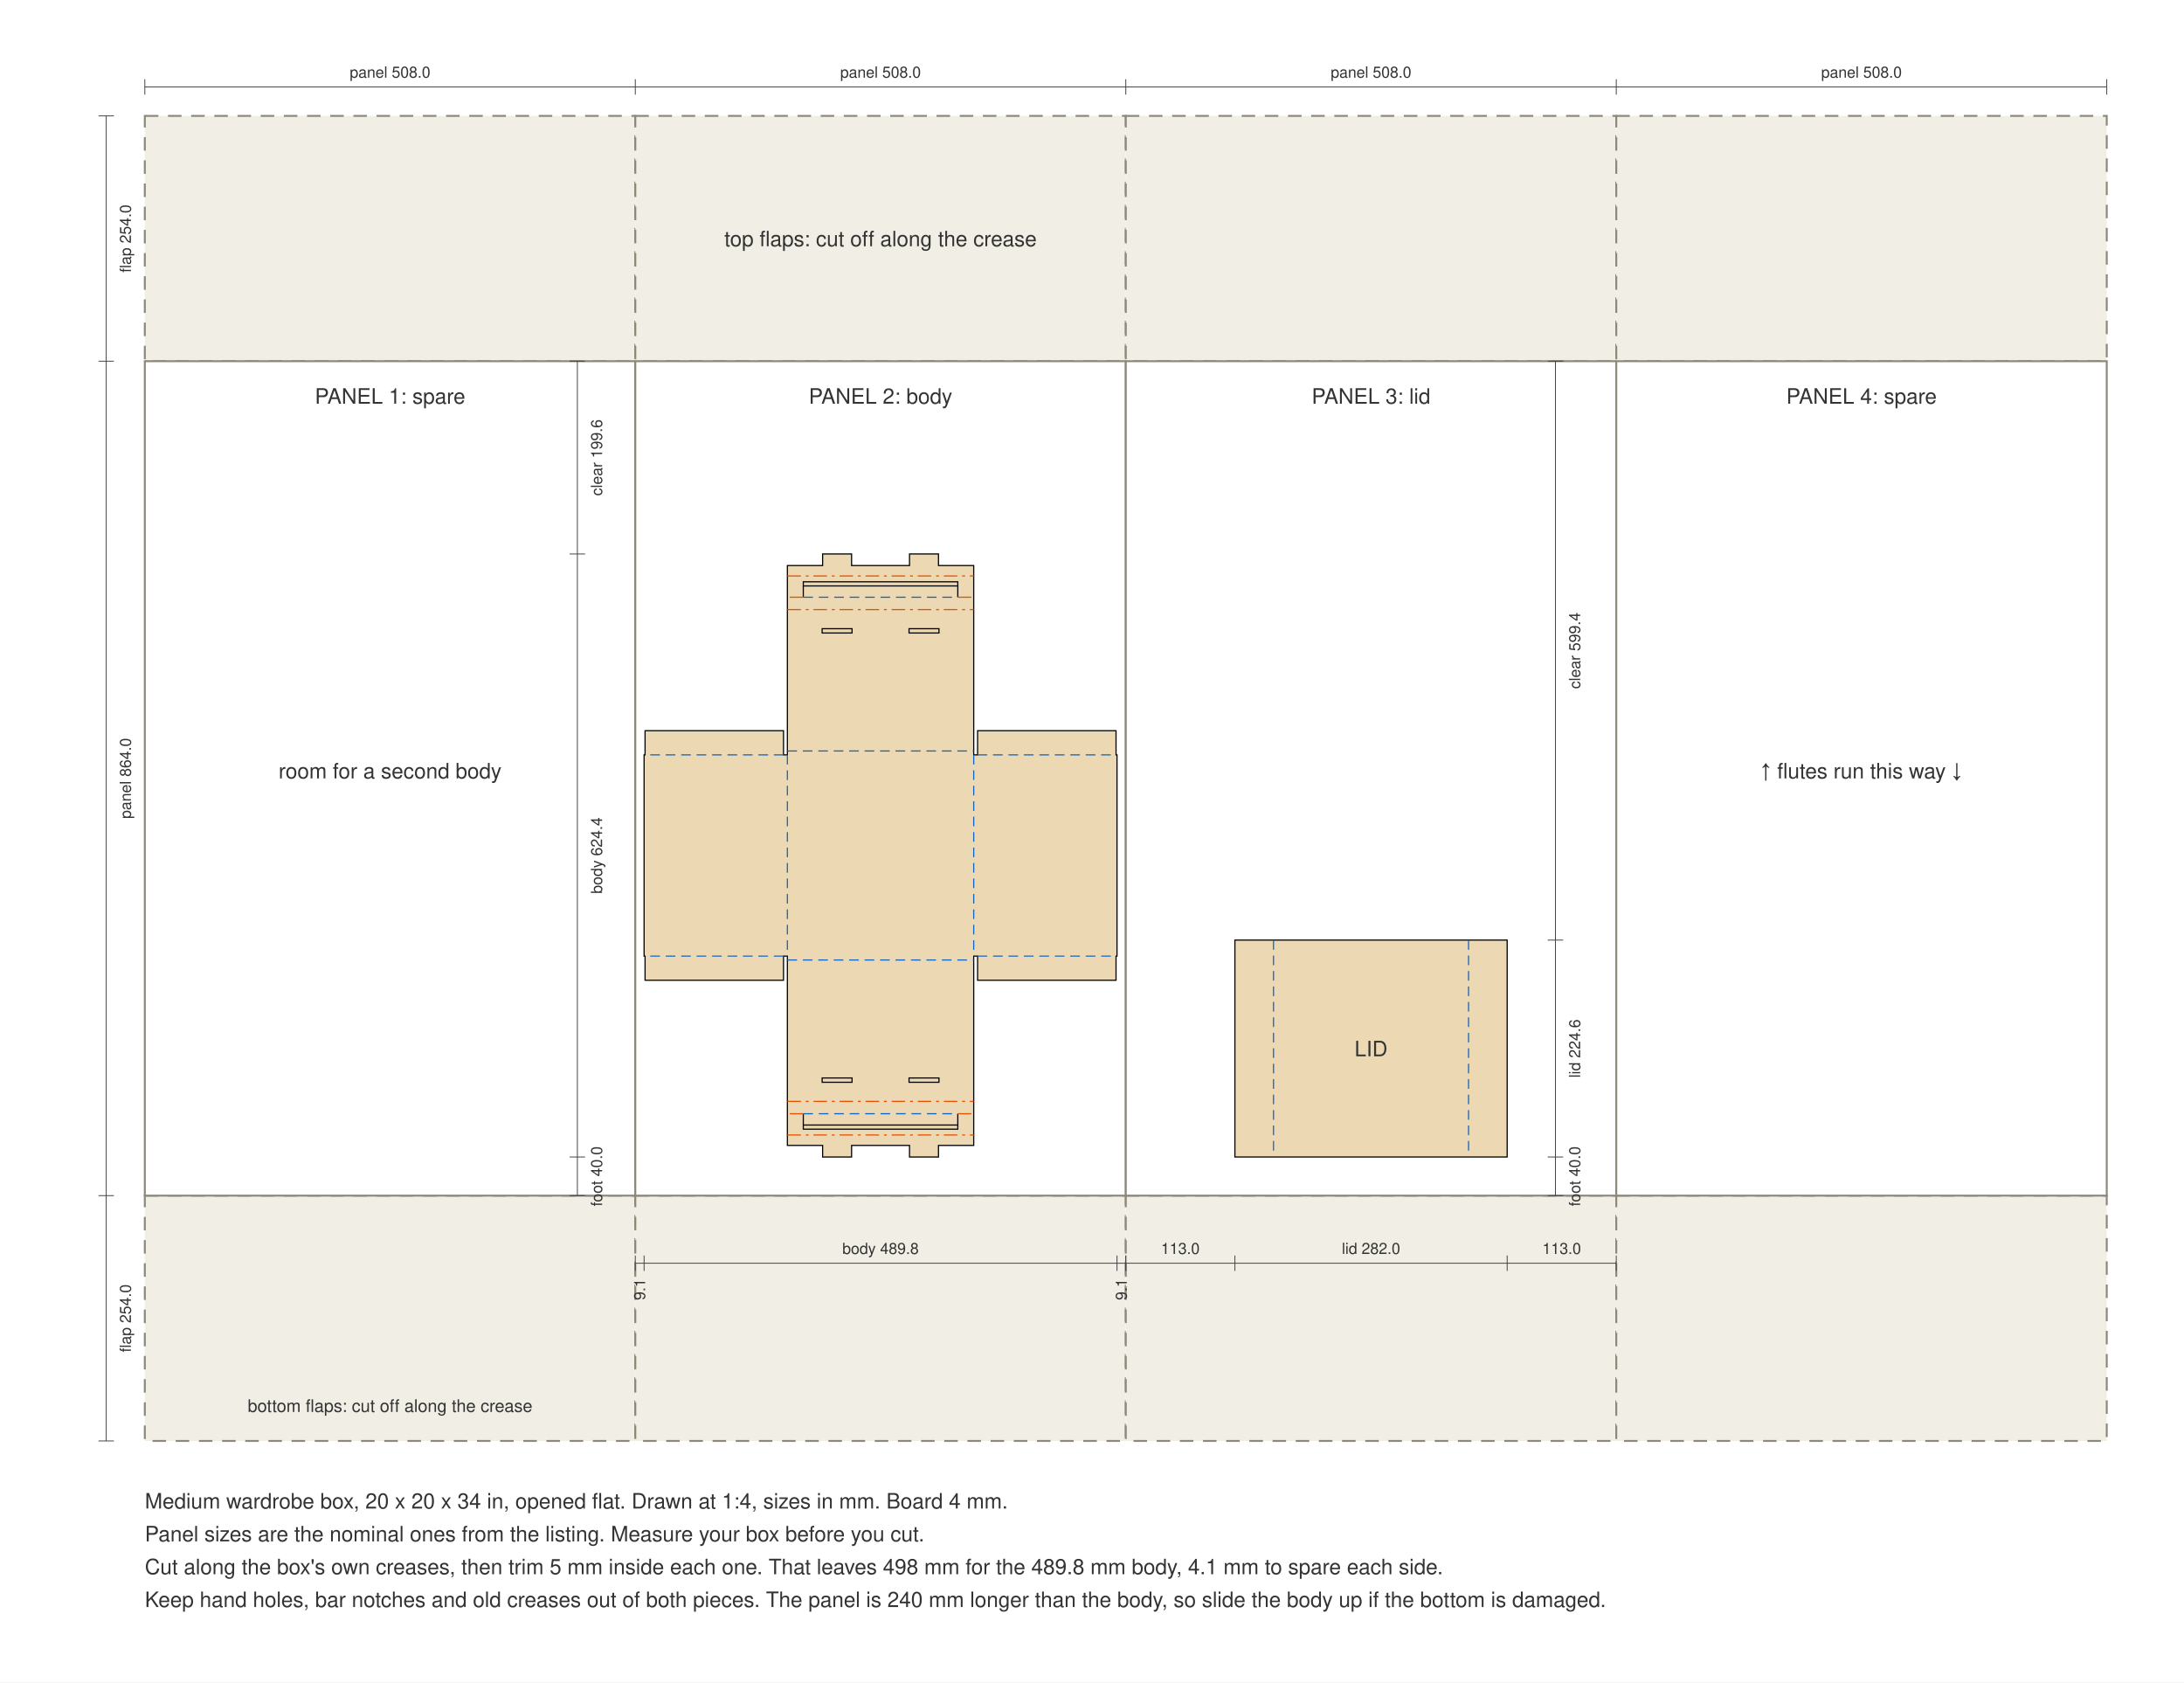
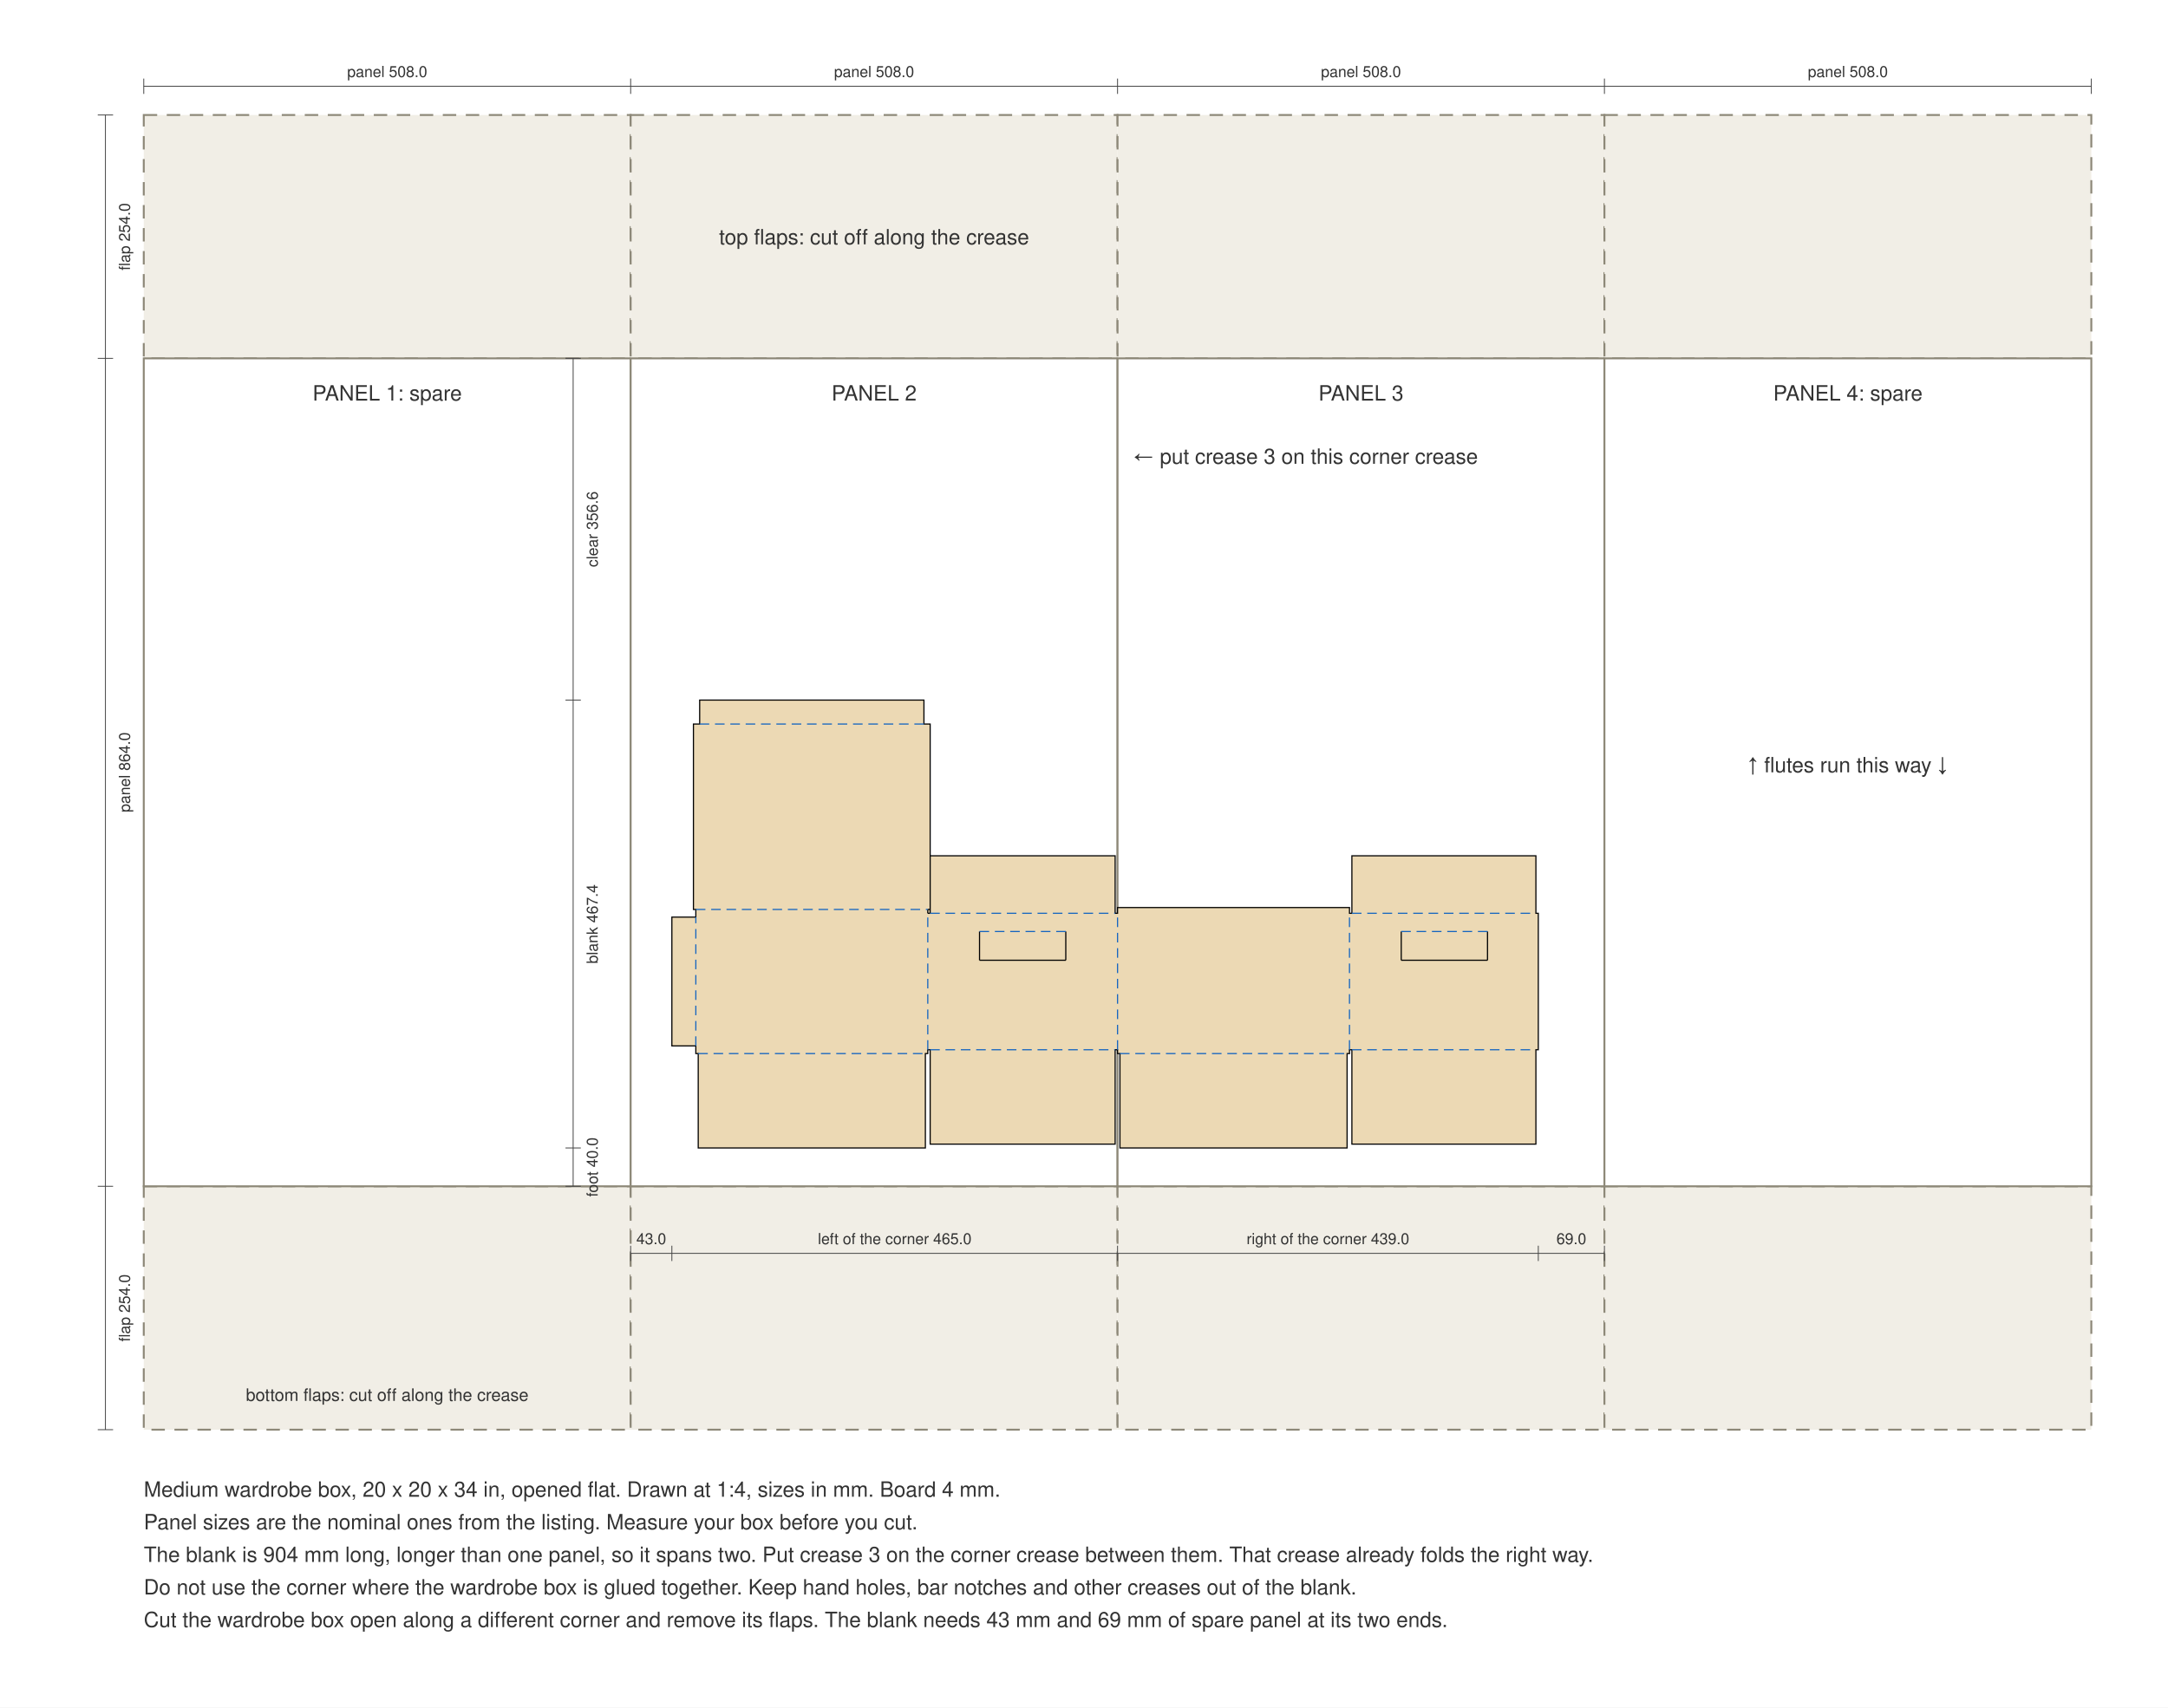
- <svg xmlns="http://www.w3.org/2000/svg" width="565.5mm" height="435.5mm" viewBox="0 0 2262.0 1742.0">
+ <svg xmlns="http://www.w3.org/2000/svg" width="565.5mm" height="445.5mm" viewBox="0 0 2262.0 1782.0">
  <rect width="100%" height="100%" fill="white" />
  <g id="box" stroke="#8d8878" stroke-width="2">
    <rect x="150.0" y="120.0" width="508.0" height="254.0" fill="#f1eee6" stroke-dasharray="14 10" />
    <rect x="150.0" y="1238.0" width="508.0" height="254.0" fill="#f1eee6" stroke-dasharray="14 10" />
    <rect x="150.0" y="374.0" width="508.0" height="864.0" fill="white" />
    <rect x="658.0" y="120.0" width="508.0" height="254.0" fill="#f1eee6" stroke-dasharray="14 10" />
    <rect x="658.0" y="1238.0" width="508.0" height="254.0" fill="#f1eee6" stroke-dasharray="14 10" />
    <rect x="658.0" y="374.0" width="508.0" height="864.0" fill="white" />
    <rect x="1166.0" y="120.0" width="508.0" height="254.0" fill="#f1eee6" stroke-dasharray="14 10" />
    <rect x="1166.0" y="1238.0" width="508.0" height="254.0" fill="#f1eee6" stroke-dasharray="14 10" />
    <rect x="1166.0" y="374.0" width="508.0" height="864.0" fill="white" />
    <rect x="1674.0" y="120.0" width="508.0" height="254.0" fill="#f1eee6" stroke-dasharray="14 10" />
    <rect x="1674.0" y="1238.0" width="508.0" height="254.0" fill="#f1eee6" stroke-dasharray="14 10" />
    <rect x="1674.0" y="374.0" width="508.0" height="864.0" fill="white" />
  </g>
-   <g transform="translate(912.00 885.80) rotate(90)">
-     <g fill="#ecd9b4" stroke="none">
-       <polygon points="0.00,-244.90 104.20,-244.90 104.20,-243.90 129.20,-243.90 129.20,-100.50 104.20,-100.50 104.20,-96.50 300.20,-96.50 300.20,-60.00 312.20,-60.00 312.20,-30.00 300.20,-30.00 300.20,0.00 300.20,0.00 300.20,30.00 312.20,30.00 312.20,60.00 300.20,60.00 300.20,96.50 104.20,96.50 104.20,100.50 129.20,100.50 129.20,243.90 104.20,243.90 104.20,244.90 0.00,244.90 0.00,244.90 -104.20,244.90 -104.20,243.90 -129.20,243.90 -129.20,100.50 -104.20,100.50 -104.20,96.50 -300.20,96.50 -300.20,60.00 -312.20,60.00 -312.20,30.00 -300.20,30.00 -300.20,0.00 -300.20,0.00 -300.20,-30.00 -312.20,-30.00 -312.20,-60.00 -300.20,-60.00 -300.20,-96.50 -104.20,-96.50 -104.20,-100.50 -129.20,-100.50 -129.20,-243.90 -104.20,-243.90 -104.20,-244.90 0.00,-244.90" />
-     </g>
-     <g fill="none" stroke="black" stroke-width="1.2">
-       <polygon points="0.00,-244.90 104.20,-244.90 104.20,-243.90 129.20,-243.90 129.20,-100.50 104.20,-100.50 104.20,-96.50 300.20,-96.50 300.20,-60.00 312.20,-60.00 312.20,-30.00 300.20,-30.00 300.20,0.00 300.20,0.00 300.20,30.00 312.20,30.00 312.20,60.00 300.20,60.00 300.20,96.50 104.20,96.50 104.20,100.50 129.20,100.50 129.20,243.90 104.20,243.90 104.20,244.90 0.00,244.90 0.00,244.90 -104.20,244.90 -104.20,243.90 -129.20,243.90 -129.20,100.50 -104.20,100.50 -104.20,96.50 -300.20,96.50 -300.20,60.00 -312.20,60.00 -312.20,30.00 -300.20,30.00 -300.20,0.00 -300.20,0.00 -300.20,-30.00 -312.20,-30.00 -312.20,-60.00 -300.20,-60.00 -300.20,-96.50 -104.20,-96.50 -104.20,-100.50 -129.20,-100.50 -129.20,-243.90 -104.20,-243.90 -104.20,-244.90 0.00,-244.90" />
-       <rect x="279.10" y="-80.00" width="4.30" height="160.00" />
-       <line x1="267.40" y1="-80.00" x2="279.10" y2="-80.00" />
-       <rect x="230.35" y="-60.50" width="4.50" height="31.00" />
-       <line x1="267.40" y1="80.00" x2="279.10" y2="80.00" />
-       <rect x="230.35" y="29.50" width="4.50" height="31.00" />
-       <rect x="-283.40" y="-80.00" width="4.30" height="160.00" />
-       <line x1="-267.40" y1="-80.00" x2="-279.10" y2="-80.00" />
-       <rect x="-234.85" y="-60.50" width="4.50" height="31.00" />
-       <line x1="-267.40" y1="80.00" x2="-279.10" y2="80.00" />
-       <rect x="-234.85" y="29.50" width="4.50" height="31.00" />
-     </g>
-     <g fill="none" stroke="#1565c0" stroke-width="1.2" stroke-dasharray="10 6">
-       <line x1="104.20" y1="-100.50" x2="104.20" y2="-243.90" />
-       <line x1="104.20" y1="100.50" x2="104.20" y2="243.90" />
-       <line x1="108.20" y1="96.50" x2="108.20" y2="-96.50" />
-       <line x1="267.40" y1="80.00" x2="267.40" y2="-80.00" />
-       <line x1="-104.20" y1="-96.50" x2="104.20" y2="-96.50" />
-       <line x1="-104.20" y1="-100.50" x2="-104.20" y2="-243.90" />
-       <line x1="-104.20" y1="100.50" x2="-104.20" y2="243.90" />
-       <line x1="-108.20" y1="96.50" x2="-108.20" y2="-96.50" />
-       <line x1="-267.40" y1="80.00" x2="-267.40" y2="-80.00" />
-       <line x1="-104.20" y1="96.50" x2="104.20" y2="96.50" />
-     </g>
-     <g fill="none" stroke="#e65100" stroke-width="1.2" stroke-dasharray="14 5 3 5">
-       <line x1="267.40" y1="-80.00" x2="267.40" y2="-96.50" />
-       <line x1="267.40" y1="80.00" x2="267.40" y2="96.50" />
-       <line x1="254.60" y1="96.50" x2="254.60" y2="-96.50" />
-       <line x1="289.40" y1="96.50" x2="289.40" y2="-96.50" />
-       <line x1="-267.40" y1="-80.00" x2="-267.40" y2="-96.50" />
-       <line x1="-267.40" y1="80.00" x2="-267.40" y2="96.50" />
-       <line x1="-254.60" y1="96.50" x2="-254.60" y2="-96.50" />
-       <line x1="-289.40" y1="96.50" x2="-289.40" y2="-96.50" />
-     </g>
+   <g fill="#ecd9b4" stroke="none">
+     <polygon points="701.00,1091.50 726.00,1091.50 726.00,1099.50 728.50,1099.50 728.50,1198.00 965.50,1198.00 965.50,1099.50 968.00,1099.50 968.00,1095.50 970.50,1095.50 970.50,1194.00 1163.50,1194.00 1163.50,1095.50 1166.00,1095.50 1166.00,1099.50 1168.50,1099.50 1168.50,1198.00 1405.50,1198.00 1405.50,1099.50 1408.00,1099.50 1408.00,1095.50 1410.50,1095.50 1410.50,1194.00 1602.50,1194.00 1602.50,1095.50 1605.00,1095.50 1605.00,953.10 1602.50,953.10 1602.50,893.10 1410.50,893.10 1410.50,953.10 1408.00,953.10 1408.00,947.10 1166.00,947.10 1166.00,953.10 1163.50,953.10 1163.50,893.10 970.50,893.10 970.50,755.60 964.00,755.60 964.00,730.60 730.00,730.60 730.00,755.60 723.50,755.60 723.50,949.10 726.00,949.10 726.00,957.10 701.00,957.10" />
  </g>
-   <g fill="#ecd9b4" stroke="black" stroke-width="1.2">
-     <rect x="1279.00" y="973.40" width="282.00" height="224.60" />
+   <g id="cut" fill="none" stroke="black" stroke-width="1.2">
+     <polygon points="701.00,1091.50 726.00,1091.50 726.00,1099.50 728.50,1099.50 728.50,1198.00 965.50,1198.00 965.50,1099.50 968.00,1099.50 968.00,1095.50 970.50,1095.50 970.50,1194.00 1163.50,1194.00 1163.50,1095.50 1166.00,1095.50 1166.00,1099.50 1168.50,1099.50 1168.50,1198.00 1405.50,1198.00 1405.50,1099.50 1408.00,1099.50 1408.00,1095.50 1410.50,1095.50 1410.50,1194.00 1602.50,1194.00 1602.50,1095.50 1605.00,1095.50 1605.00,953.10 1602.50,953.10 1602.50,893.10 1410.50,893.10 1410.50,953.10 1408.00,953.10 1408.00,947.10 1166.00,947.10 1166.00,953.10 1163.50,953.10 1163.50,893.10 970.50,893.10 970.50,755.60 964.00,755.60 964.00,730.60 730.00,730.60 730.00,755.60 723.50,755.60 723.50,949.10 726.00,949.10 726.00,957.10 701.00,957.10" />
+     <line x1="970.50" y1="953.10" x2="970.50" y2="893.10" />
+     <line x1="968.00" y1="953.10" x2="970.50" y2="953.10" />
+     <line x1="968.00" y1="953.10" x2="968.00" y2="949.10" />
+     <line x1="968.00" y1="949.10" x2="970.50" y2="949.10" />
+     <line x1="1022.00" y1="972.10" x2="1022.00" y2="1002.10" />
+     <line x1="1022.00" y1="1002.10" x2="1112.00" y2="1002.10" />
+     <line x1="1112.00" y1="1002.10" x2="1112.00" y2="972.10" />
+     <line x1="1462.00" y1="972.10" x2="1462.00" y2="1002.10" />
+     <line x1="1462.00" y1="1002.10" x2="1552.00" y2="1002.10" />
+     <line x1="1552.00" y1="1002.10" x2="1552.00" y2="972.10" />
  </g>
-   <g fill="none" stroke="#1565c0" stroke-width="1.2" stroke-dasharray="10 6">
-     <line x1="1521.00" y1="973.40" x2="1521.00" y2="1198.00" />
-     <line x1="1319.00" y1="973.40" x2="1319.00" y2="1198.00" />
+   <g id="crease" fill="none" stroke="#1565c0" stroke-width="1.2" stroke-dasharray="10 6">
+     <line x1="1022.00" y1="972.10" x2="1112.00" y2="972.10" />
+     <line x1="1462.00" y1="972.10" x2="1552.00" y2="972.10" />
+     <line x1="726.00" y1="1091.50" x2="726.00" y2="957.10" />
+     <line x1="968.00" y1="1095.50" x2="968.00" y2="953.10" />
+     <line x1="1166.00" y1="1095.50" x2="1166.00" y2="953.10" />
+     <line x1="1408.00" y1="1095.50" x2="1408.00" y2="953.10" />
+     <line x1="728.50" y1="1099.50" x2="965.50" y2="1099.50" />
+     <line x1="970.50" y1="1095.50" x2="1163.50" y2="1095.50" />
+     <line x1="1168.50" y1="1099.50" x2="1405.50" y2="1099.50" />
+     <line x1="1410.50" y1="1095.50" x2="1602.50" y2="1095.50" />
+     <line x1="970.50" y1="953.10" x2="1163.50" y2="953.10" />
+     <line x1="1410.50" y1="953.10" x2="1602.50" y2="953.10" />
+     <line x1="726.00" y1="949.10" x2="968.00" y2="949.10" />
+     <line x1="730.00" y1="755.60" x2="964.00" y2="755.60" />
  </g>
  <g id="dims" fill="none" stroke="#444" stroke-width="0.9">
    <line x1="150.00" y1="90.00" x2="2182.00" y2="90.00" />
    <line x1="150.00" y1="82.00" x2="150.00" y2="98.00" />
    <line x1="658.00" y1="82.00" x2="658.00" y2="98.00" />
    <line x1="1166.00" y1="82.00" x2="1166.00" y2="98.00" />
    <line x1="1674.00" y1="82.00" x2="1674.00" y2="98.00" />
    <line x1="2182.00" y1="82.00" x2="2182.00" y2="98.00" />
    <line x1="110.00" y1="120.00" x2="110.00" y2="1492.00" />
    <line x1="102.00" y1="120.00" x2="118.00" y2="120.00" />
    <line x1="102.00" y1="374.00" x2="118.00" y2="374.00" />
    <line x1="102.00" y1="1238.00" x2="118.00" y2="1238.00" />
    <line x1="102.00" y1="1492.00" x2="118.00" y2="1492.00" />
-     <line x1="658.00" y1="1308.00" x2="1166.00" y2="1308.00" />
+     <line x1="658.00" y1="1308.00" x2="1674.00" y2="1308.00" />
    <line x1="658.00" y1="1300.00" x2="658.00" y2="1316.00" />
-     <line x1="667.10" y1="1300.00" x2="667.10" y2="1316.00" />
-     <line x1="1156.90" y1="1300.00" x2="1156.90" y2="1316.00" />
+     <line x1="701.00" y1="1300.00" x2="701.00" y2="1316.00" />
    <line x1="1166.00" y1="1300.00" x2="1166.00" y2="1316.00" />
+     <line x1="1605.00" y1="1300.00" x2="1605.00" y2="1316.00" />
+     <line x1="1674.00" y1="1300.00" x2="1674.00" y2="1316.00" />
    <line x1="598.00" y1="374.00" x2="598.00" y2="1238.00" />
    <line x1="590.00" y1="374.00" x2="606.00" y2="374.00" />
-     <line x1="590.00" y1="573.60" x2="606.00" y2="573.60" />
+     <line x1="590.00" y1="730.60" x2="606.00" y2="730.60" />
    <line x1="590.00" y1="1198.00" x2="606.00" y2="1198.00" />
    <line x1="590.00" y1="1238.00" x2="606.00" y2="1238.00" />
-     <line x1="1166.00" y1="1308.00" x2="1674.00" y2="1308.00" />
-     <line x1="1166.00" y1="1300.00" x2="1166.00" y2="1316.00" />
-     <line x1="1279.00" y1="1300.00" x2="1279.00" y2="1316.00" />
-     <line x1="1561.00" y1="1300.00" x2="1561.00" y2="1316.00" />
-     <line x1="1674.00" y1="1300.00" x2="1674.00" y2="1316.00" />
-     <line x1="1611.00" y1="374.00" x2="1611.00" y2="1238.00" />
-     <line x1="1603.00" y1="374.00" x2="1619.00" y2="374.00" />
-     <line x1="1603.00" y1="973.40" x2="1619.00" y2="973.40" />
-     <line x1="1603.00" y1="1198.00" x2="1619.00" y2="1198.00" />
-     <line x1="1603.00" y1="1238.00" x2="1619.00" y2="1238.00" />
  </g>
  <g id="notes" font-family="Helvetica, Arial, sans-serif" fill="#333">
    <text x="404.0" y="418.0" font-size="22" text-anchor="middle">PANEL 1: spare</text>
-     <text x="912.0" y="418.0" font-size="22" text-anchor="middle">PANEL 2: body</text>
-     <text x="1420.0" y="418.0" font-size="22" text-anchor="middle">PANEL 3: lid</text>
+     <text x="912.0" y="418.0" font-size="22" text-anchor="middle">PANEL 2</text>
+     <text x="1420.0" y="418.0" font-size="22" text-anchor="middle">PANEL 3</text>
    <text x="1928.0" y="418.0" font-size="22" text-anchor="middle">PANEL 4: spare</text>
    <text x="912.0" y="255.0" font-size="22" text-anchor="middle">top flaps: cut off along the crease</text>
    <text x="404.0" y="1462.0" font-size="18" text-anchor="middle">bottom flaps: cut off along the crease</text>
    <text x="1928.0" y="806.0" font-size="22" text-anchor="middle">↑ flutes run this way ↓</text>
-     <text x="404.0" y="806.0" font-size="22" text-anchor="middle">room for a second body</text>
-     <text x="1420.0" y="1093.7" font-size="22" text-anchor="middle">LID</text>
+     <text x="1182.0" y="484.0" font-size="22" text-anchor="start">← put crease 3 on this corner crease</text>
    <text x="404.00" y="80.40" text-anchor="middle" font-size="16.0">panel 508.0</text>
    <text x="912.00" y="80.40" text-anchor="middle" font-size="16.0">panel 508.0</text>
    <text x="1420.00" y="80.40" text-anchor="middle" font-size="16.0">panel 508.0</text>
    <text x="1928.00" y="80.40" text-anchor="middle" font-size="16.0">panel 508.0</text>
    <text transform="translate(135.60 247.00) rotate(-90)" text-anchor="middle" font-size="16.0">flap 254.0</text>
    <text transform="translate(135.60 806.00) rotate(-90)" text-anchor="middle" font-size="16.0">panel 864.0</text>
    <text transform="translate(135.60 1365.00) rotate(-90)" text-anchor="middle" font-size="16.0">flap 254.0</text>
-     <text transform="translate(668.15 1324.00) rotate(-90)" text-anchor="end" font-size="16.0">9.1</text>
-     <text x="912.00" y="1298.40" text-anchor="middle" font-size="16.0">body 489.8</text>
-     <text transform="translate(1167.05 1324.00) rotate(-90)" text-anchor="end" font-size="16.0">9.1</text>
-     <text transform="translate(623.60 473.80) rotate(-90)" text-anchor="middle" font-size="16.0">clear 199.6</text>
-     <text transform="translate(623.60 885.80) rotate(-90)" text-anchor="middle" font-size="16.0">body 624.4</text>
+     <text x="679.50" y="1298.40" text-anchor="middle" font-size="16.0">43.0</text>
+     <text x="933.50" y="1298.40" text-anchor="middle" font-size="16.0">left of the corner 465.0</text>
+     <text x="1385.50" y="1298.40" text-anchor="middle" font-size="16.0">right of the corner 439.0</text>
+     <text x="1639.50" y="1298.40" text-anchor="middle" font-size="16.0">69.0</text>
+     <text transform="translate(623.60 552.30) rotate(-90)" text-anchor="middle" font-size="16.0">clear 356.6</text>
+     <text transform="translate(623.60 964.30) rotate(-90)" text-anchor="middle" font-size="16.0">blank 467.4</text>
    <text transform="translate(623.60 1218.00) rotate(-90)" text-anchor="middle" font-size="16.0">foot 40.0</text>
-     <text x="1222.50" y="1298.40" text-anchor="middle" font-size="16.0">113.0</text>
-     <text x="1420.00" y="1298.40" text-anchor="middle" font-size="16.0">lid 282.0</text>
-     <text x="1617.50" y="1298.40" text-anchor="middle" font-size="16.0">113.0</text>
-     <text transform="translate(1636.60 673.70) rotate(-90)" text-anchor="middle" font-size="16.0">clear 599.4</text>
-     <text transform="translate(1636.60 1085.70) rotate(-90)" text-anchor="middle" font-size="16.0">lid 224.6</text>
-     <text transform="translate(1636.60 1218.00) rotate(-90)" text-anchor="middle" font-size="16.0">foot 40.0</text>
    <text x="150.0" y="1562.0" font-size="22" text-anchor="start">Medium wardrobe box, 20 x 20 x 34 in, opened flat. Drawn at 1:4, sizes in mm. Board 4 mm.</text>
    <text x="150.0" y="1596.0" font-size="22" text-anchor="start">Panel sizes are the nominal ones from the listing. Measure your box before you cut.</text>
-     <text x="150.0" y="1630.0" font-size="22" text-anchor="start">Cut along the box's own creases, then trim 5 mm inside each one. That leaves 498 mm for the 489.8 mm body, 4.1 mm to spare each side.</text>
-     <text x="150.0" y="1664.0" font-size="22" text-anchor="start">Keep hand holes, bar notches and old creases out of both pieces. The panel is 240 mm longer than the body, so slide the body up if the bottom is damaged.</text>
+     <text x="150.0" y="1630.0" font-size="22" text-anchor="start">The blank is 904 mm long, longer than one panel, so it spans two. Put crease 3 on the corner crease between them. That crease already folds the right way.</text>
+     <text x="150.0" y="1664.0" font-size="22" text-anchor="start">Do not use the corner where the wardrobe box is glued together. Keep hand holes, bar notches and other creases out of the blank.</text>
+     <text x="150.0" y="1698.0" font-size="22" text-anchor="start">Cut the wardrobe box open along a different corner and remove its flaps. The blank needs 43 mm and 69 mm of spare panel at its two ends.</text>
  </g>
</svg>
